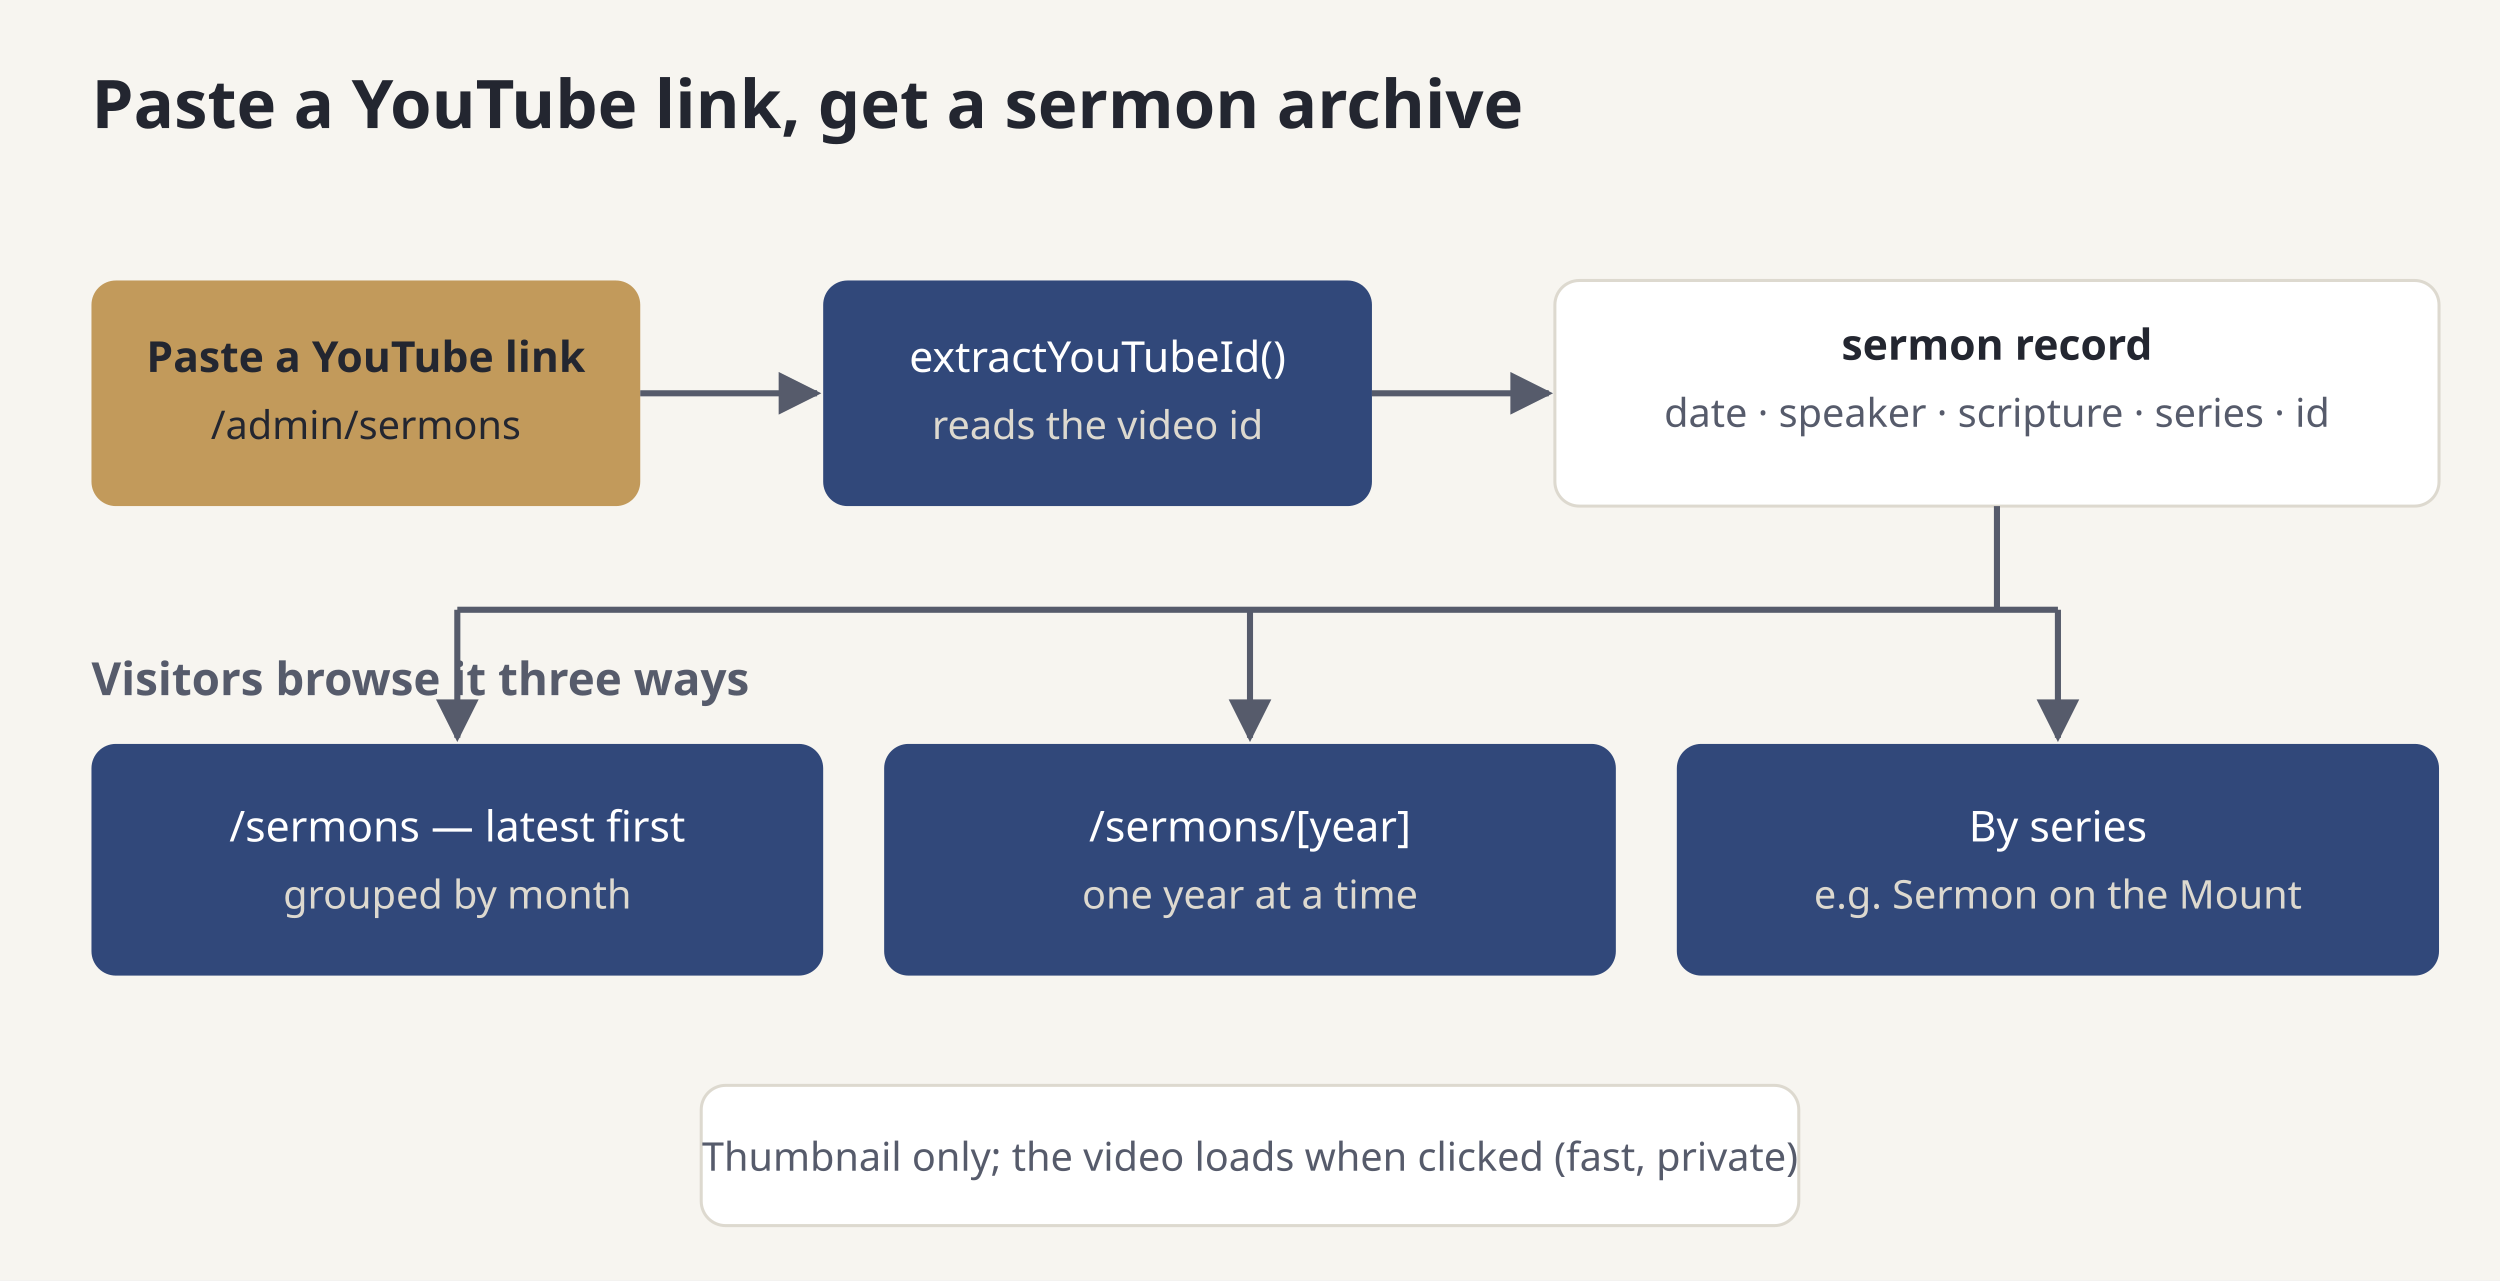
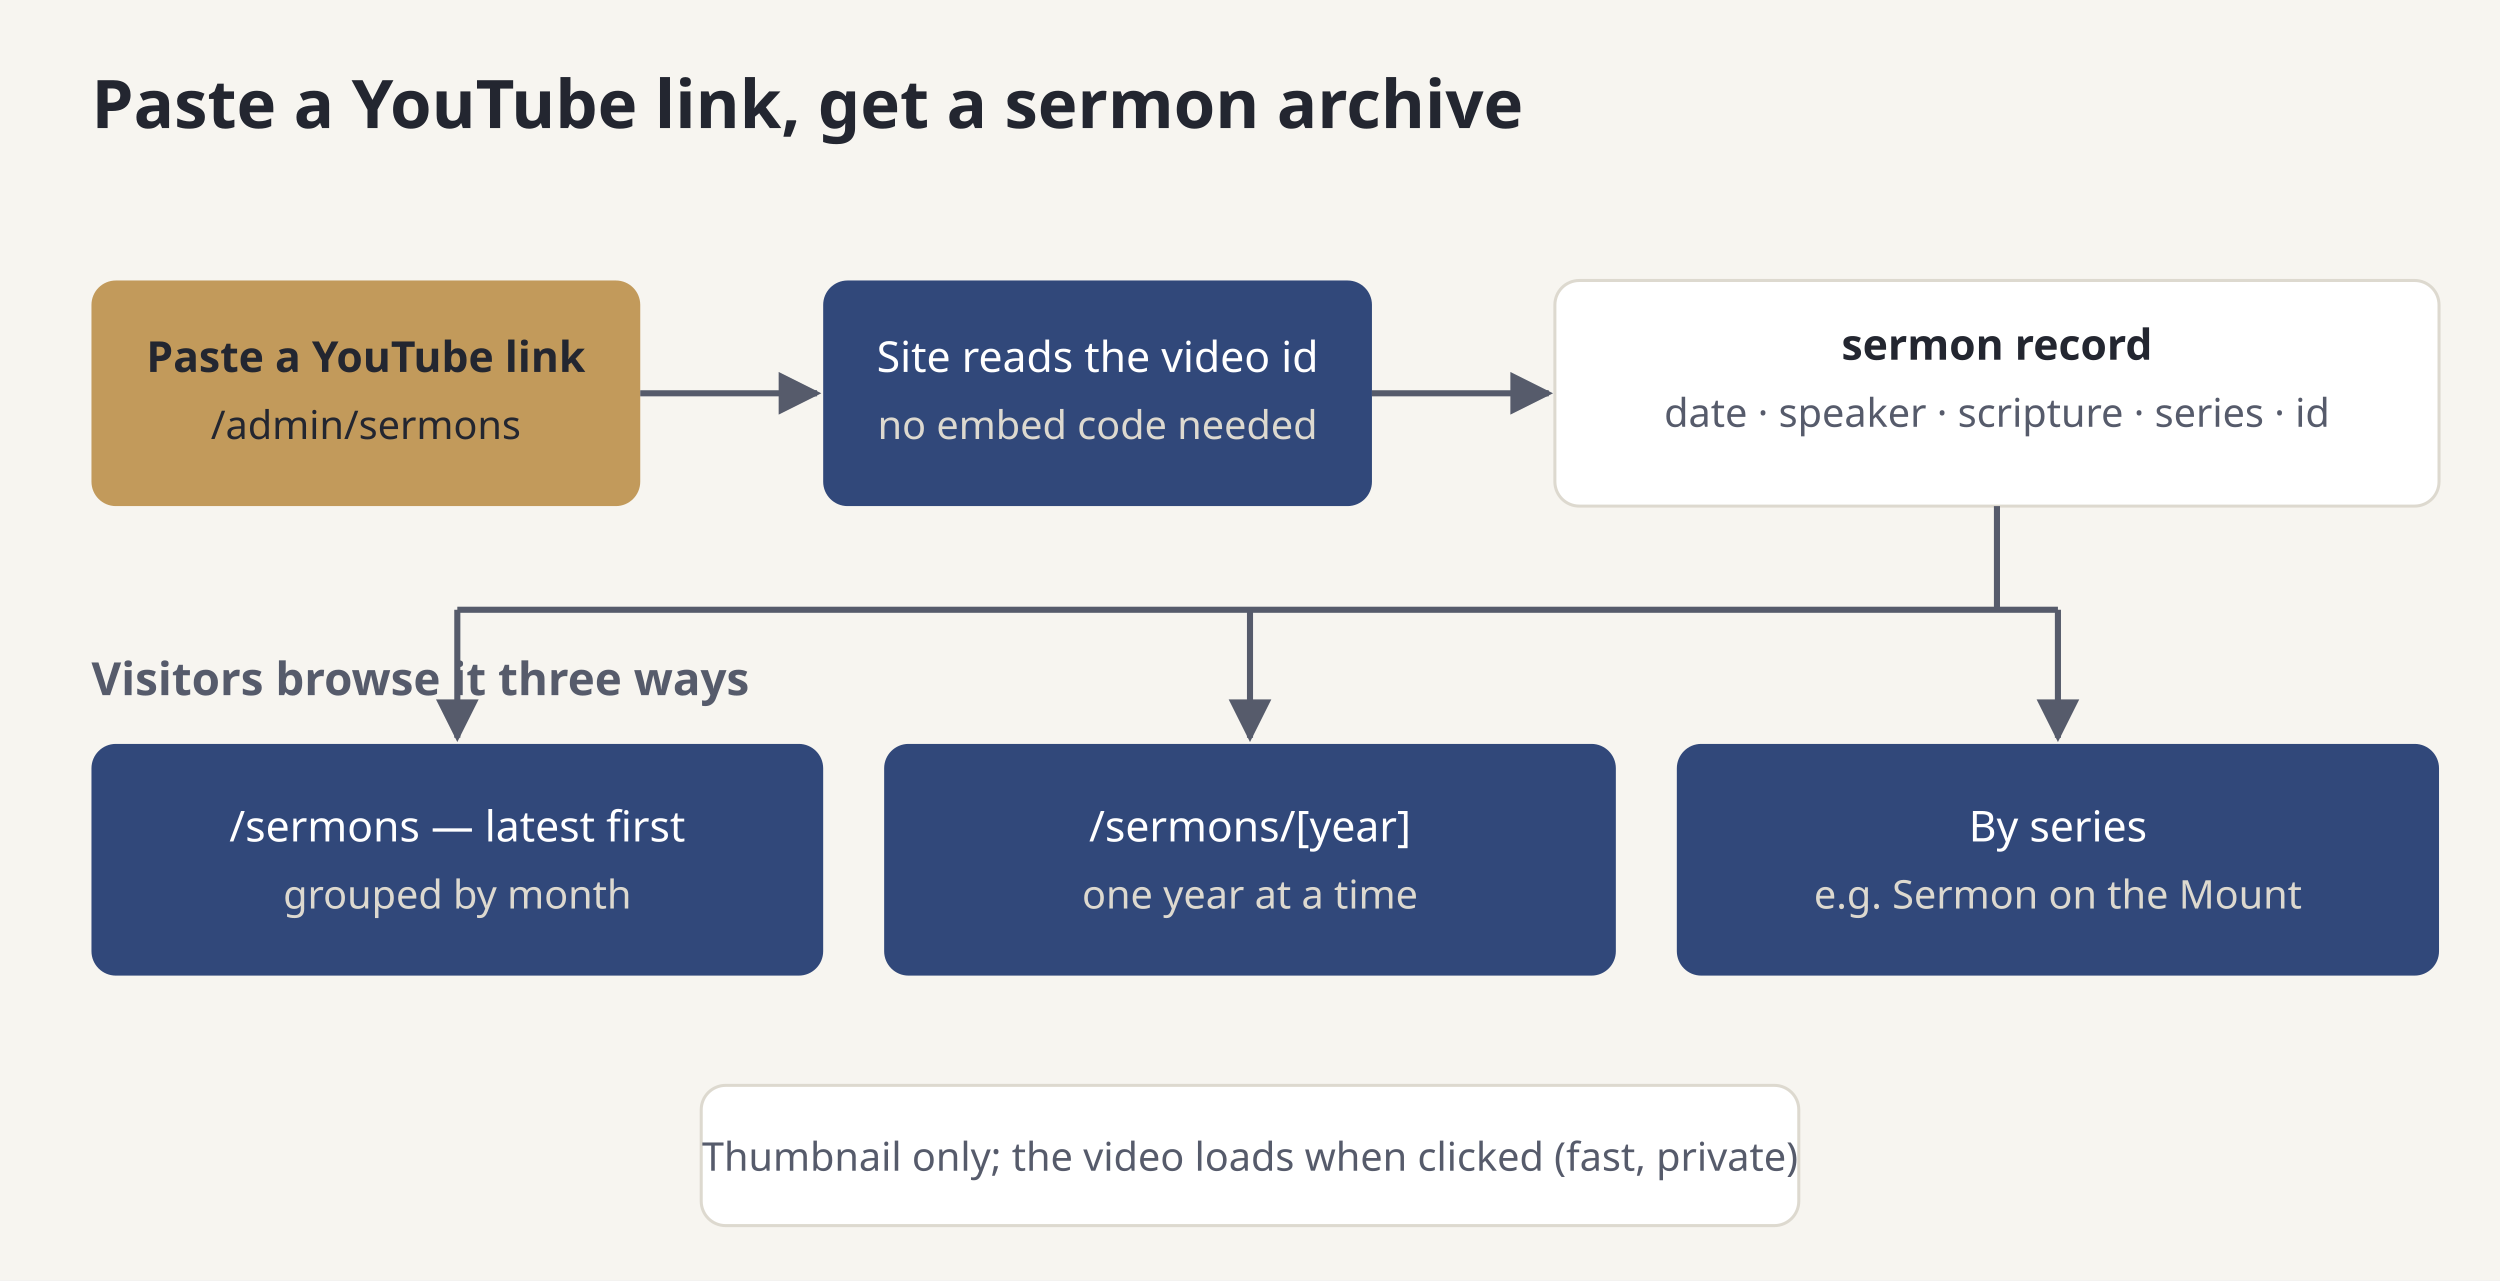
<svg xmlns="http://www.w3.org/2000/svg" viewBox="0 0 820 420" font-family="system-ui, sans-serif" role="img" aria-label="Pasting a YouTube link creates a sermon record that appears in the archive by year and series">
  <defs>
    <marker id="arrow" viewBox="0 0 10 10" refX="9" refY="5" markerWidth="7" markerHeight="7" orient="auto-start-reverse">
      <path d="M0,0 L10,5 L0,10 z" fill="#565B6B" />
    </marker>
  </defs>
  <rect x="0" y="0" width="820" height="420" fill="#F7F5F0" />
  <text x="30" y="42" font-size="22" font-weight="700" fill="#232630">Paste a YouTube link, get a sermon archive</text>
  <rect x="30" y="92" width="180" height="74" rx="8" fill="#C29A5B" />
  <text x="120" y="122" font-size="14" font-weight="600" fill="#232630" text-anchor="middle">Paste a YouTube link</text>
  <text x="120" y="144" font-size="13" fill="#232630" text-anchor="middle">/admin/sermons</text>
  <rect x="270" y="92" width="180" height="74" rx="8" fill="#31487A" />
-   <text x="360" y="122" font-size="14" fill="#FFFFFF" text-anchor="middle">extractYouTubeId()</text>
-   <text x="360" y="144" font-size="13" fill="#DDD9CF" text-anchor="middle">reads the video id</text>
+   <text x="360" y="122" font-size="14" fill="#FFFFFF" text-anchor="middle">Site reads the video id</text>
+   <text x="360" y="144" font-size="13" fill="#DDD9CF" text-anchor="middle">no embed code needed</text>
  <rect x="510" y="92" width="290" height="74" rx="8" fill="#FFFFFF" stroke="#DDD9CF" />
  <text x="655" y="118" font-size="14" font-weight="600" fill="#232630" text-anchor="middle">sermon record</text>
  <text x="655" y="140" font-size="13" fill="#565B6B" text-anchor="middle">date · speaker · scripture · series · id</text>
  <line x1="210" y1="129" x2="268" y2="129" stroke="#565B6B" stroke-width="2" marker-end="url(#arrow)" />
  <line x1="450" y1="129" x2="508" y2="129" stroke="#565B6B" stroke-width="2" marker-end="url(#arrow)" />
  <text x="30" y="228" font-size="15" font-weight="600" fill="#565B6B">Visitors browse it three ways</text>
  <rect x="30" y="244" width="240" height="76" rx="8" fill="#31487A" />
  <text x="150" y="276" font-size="14" fill="#FFFFFF" text-anchor="middle">/sermons — latest first</text>
  <text x="150" y="298" font-size="13" fill="#DDD9CF" text-anchor="middle">grouped by month</text>
  <rect x="290" y="244" width="240" height="76" rx="8" fill="#31487A" />
  <text x="410" y="276" font-size="14" fill="#FFFFFF" text-anchor="middle">/sermons/[year]</text>
  <text x="410" y="298" font-size="13" fill="#DDD9CF" text-anchor="middle">one year at a time</text>
  <rect x="550" y="244" width="250" height="76" rx="8" fill="#31487A" />
  <text x="675" y="276" font-size="14" fill="#FFFFFF" text-anchor="middle">By series</text>
  <text x="675" y="298" font-size="13" fill="#DDD9CF" text-anchor="middle">e.g. Sermon on the Mount</text>
  <line x1="655" y1="166" x2="655" y2="200" stroke="#565B6B" stroke-width="2" />
  <line x1="150" y1="200" x2="675" y2="200" stroke="#565B6B" stroke-width="2" />
  <line x1="150" y1="200" x2="150" y2="242" stroke="#565B6B" stroke-width="2" marker-end="url(#arrow)" />
  <line x1="410" y1="200" x2="410" y2="242" stroke="#565B6B" stroke-width="2" marker-end="url(#arrow)" />
  <line x1="675" y1="200" x2="675" y2="242" stroke="#565B6B" stroke-width="2" marker-end="url(#arrow)" />
  <rect x="230" y="356" width="360" height="46" rx="8" fill="#FFFFFF" stroke="#DDD9CF" />
  <text x="410" y="384" font-size="13" fill="#565B6B" text-anchor="middle">Thumbnail only; the video loads when clicked (fast, private)</text>
</svg>
